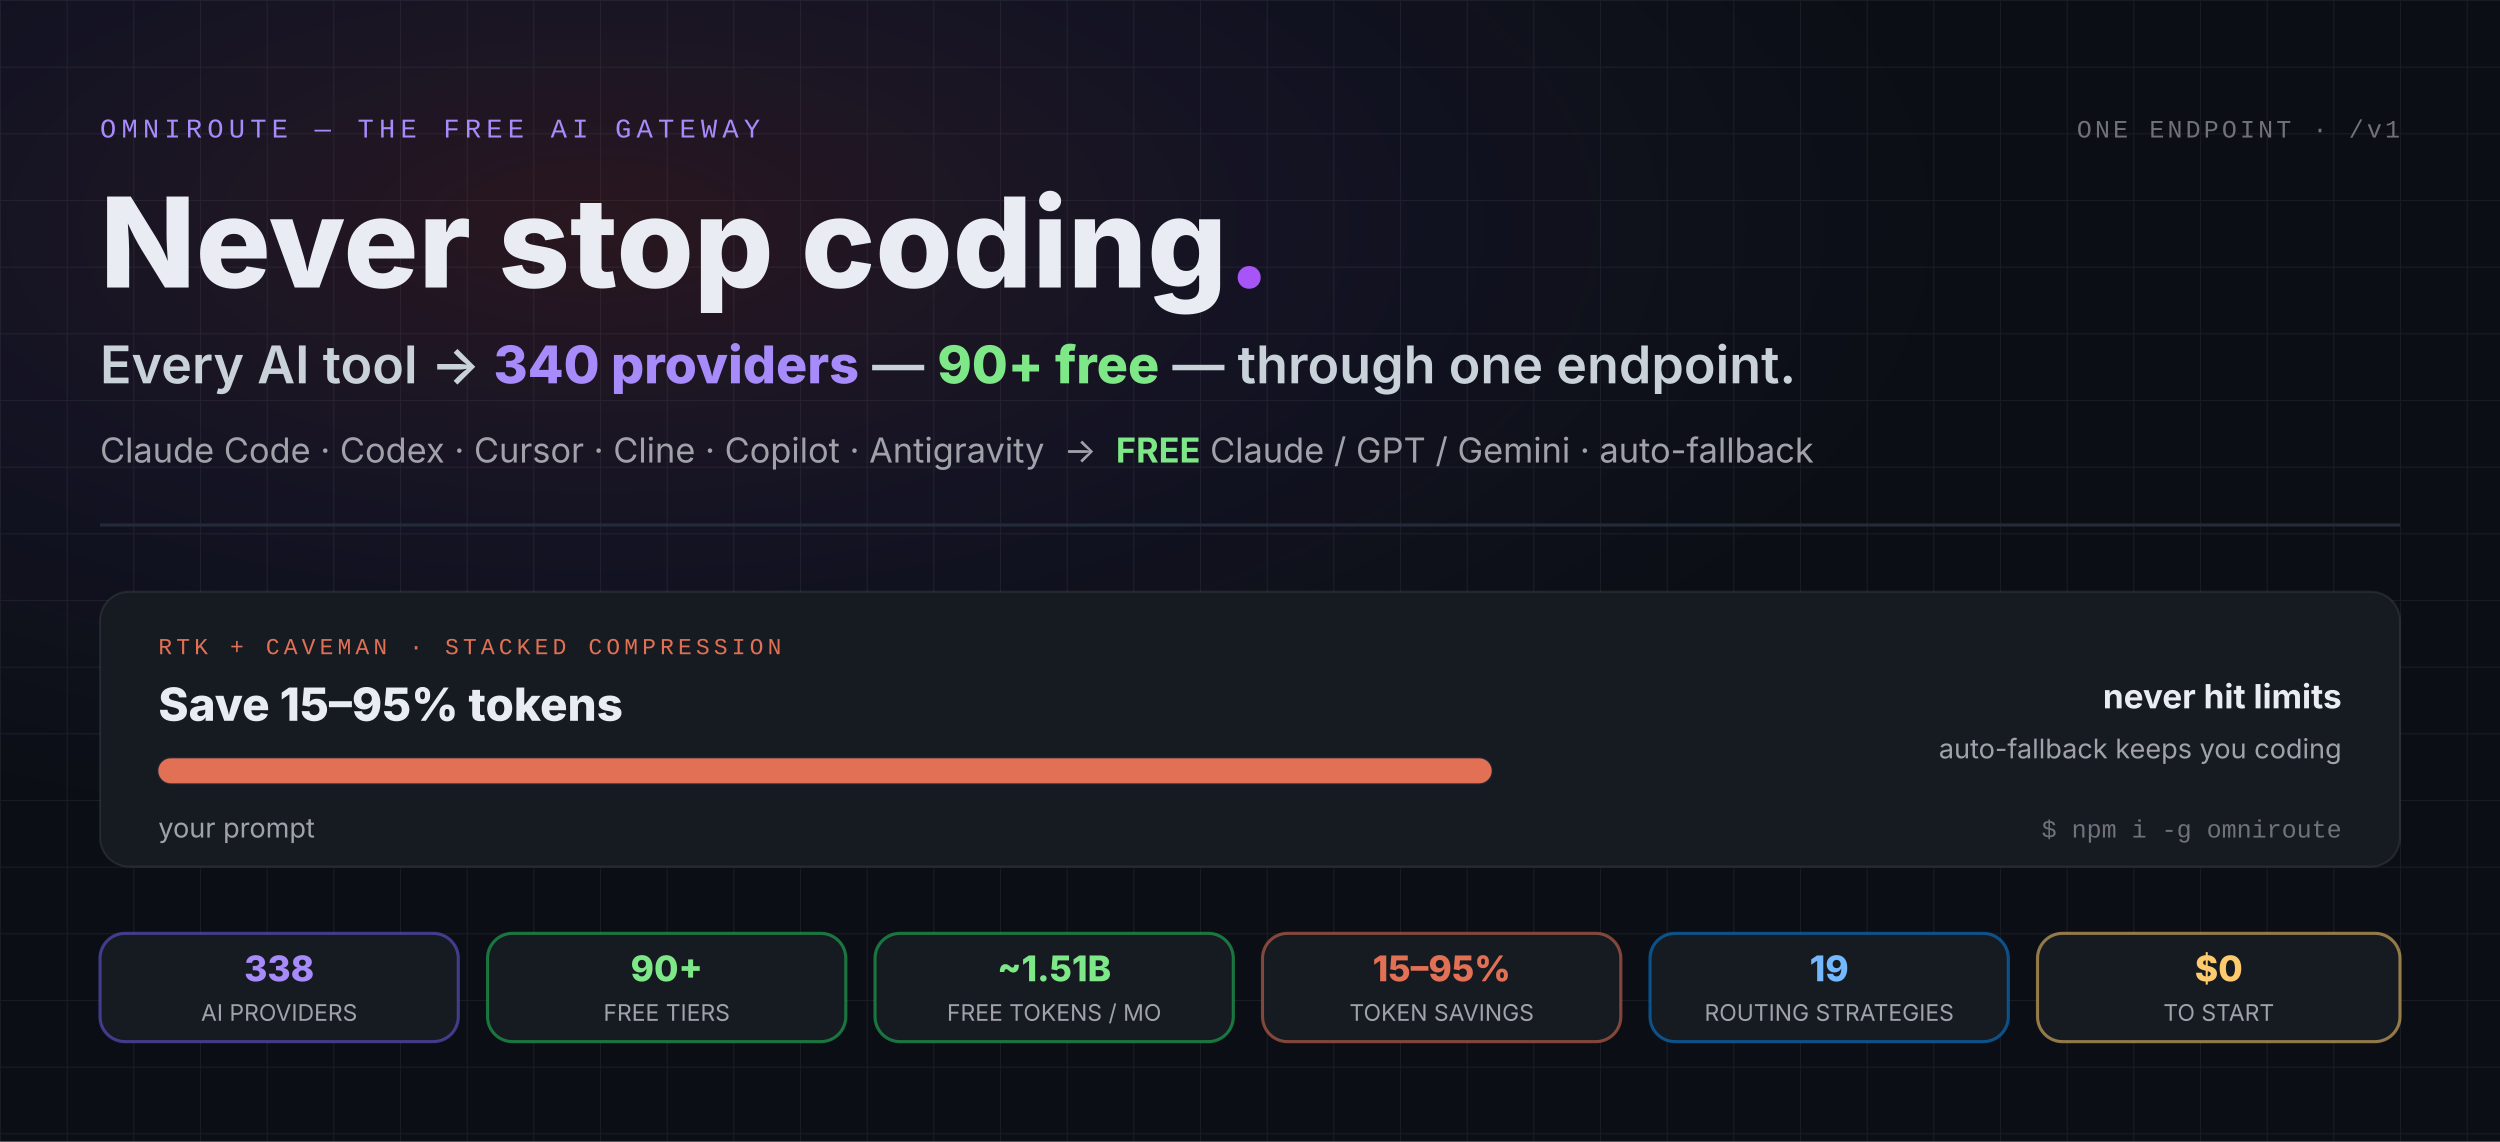
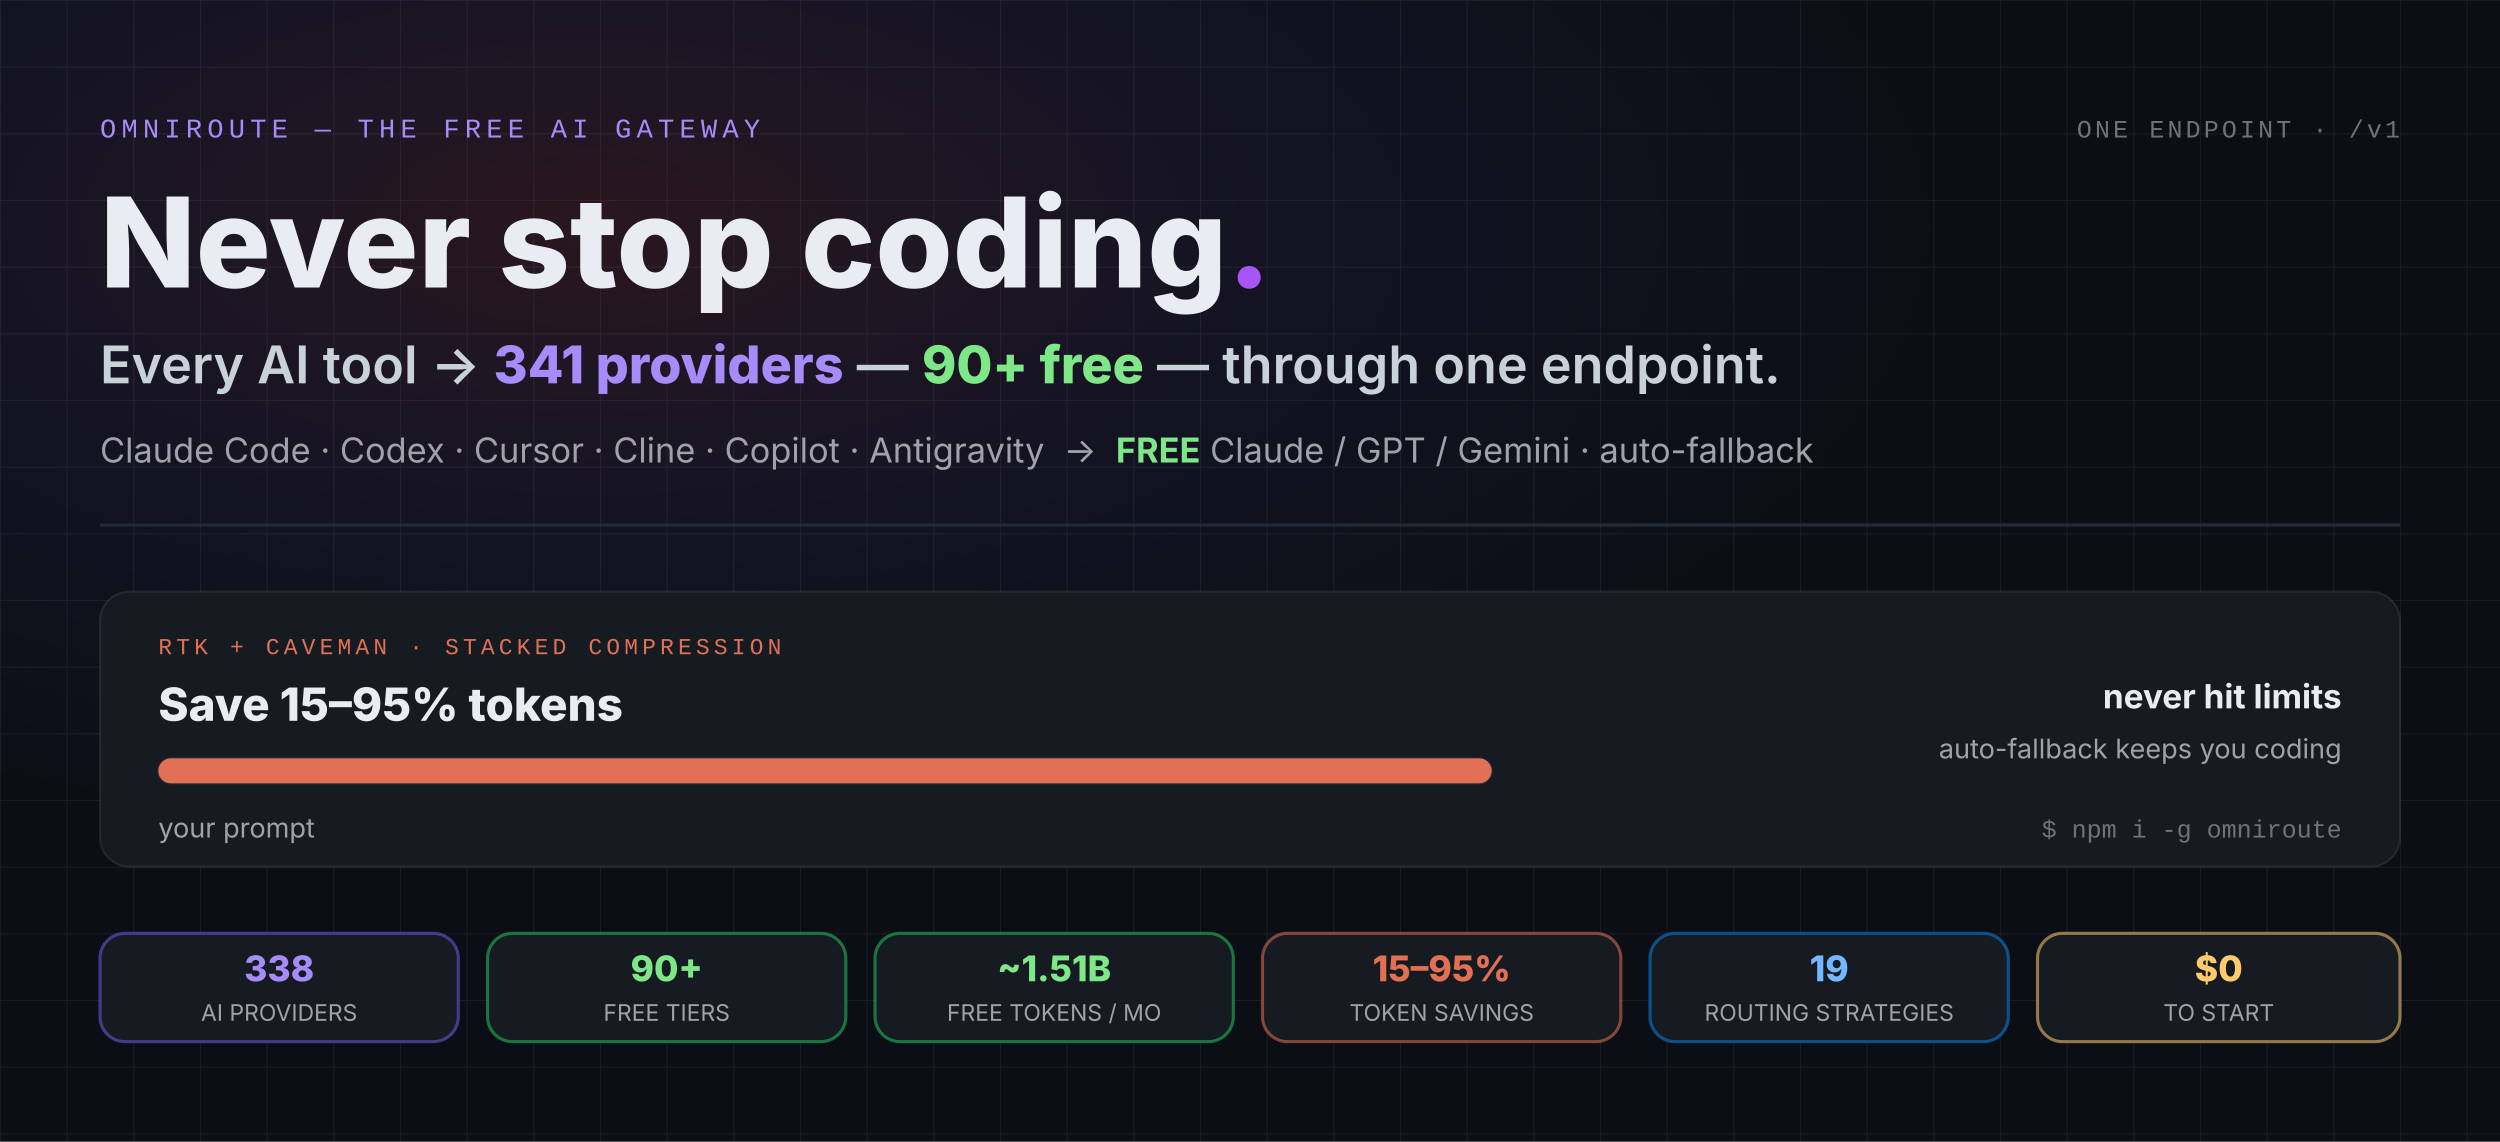
- <svg xmlns="http://www.w3.org/2000/svg" viewBox="0 0 1200 548" role="img" aria-label="OmniRoute hero: Never stop coding. Every AI tool to 340 providers — 90+ free — through one endpoint. Claude Code, Codex, Cursor, Cline, Copilot and Antigravity into free Claude, GPT and Gemini with auto-fallback. RTK + Caveman stacked compression saves 15 to 95 percent of tokens — about 89 percent average on tool-heavy sessions — so you never hit limits. Stats: 340 AI providers, 90+ free tiers, about 1.51B free tokens per month, 15 to 95 percent token savings, 19 routing strategies, zero dollars to start.">
+ <svg xmlns="http://www.w3.org/2000/svg" viewBox="0 0 1200 548" role="img" aria-label="OmniRoute hero: Never stop coding. Every AI tool to 341 providers — 90+ free — through one endpoint. Claude Code, Codex, Cursor, Cline, Copilot and Antigravity into free Claude, GPT and Gemini with auto-fallback. RTK + Caveman stacked compression saves 15 to 95 percent of tokens — about 89 percent average on tool-heavy sessions — so you never hit limits. Stats: 341 AI providers, 90+ free tiers, about 1.51B free tokens per month, 15 to 95 percent token savings, 19 routing strategies, zero dollars to start.">
  <defs>
    <pattern id="gridPaperH" width="32" height="32" patternUnits="userSpaceOnUse">
      <path d="M 32 0 L 0 0 0 32" fill="none" stroke="#ffffff" stroke-opacity="0.06" stroke-width="1" />
    </pattern>
    <radialGradient id="bgGlowH" cx="24%" cy="20%" r="55%">
      <stop offset="0%" stop-color="#e54d5e" stop-opacity="0.14" />
      <stop offset="55%" stop-color="#8b5cf6" stop-opacity="0.06" />
      <stop offset="100%" stop-color="#6366f1" stop-opacity="0" />
    </radialGradient>
    <linearGradient id="gradBrandH" x1="0" y1="0" x2="1" y2="1">
      <stop offset="0%" stop-color="#e54d5e" />
      <stop offset="100%" stop-color="#a855f7" />
    </linearGradient>
    <path id="dividerPathH" d="M 48,252 L 1152,252" />
  </defs>
  <rect width="1200" height="548" fill="#0b0e14" />
  <rect width="1200" height="548" fill="url(#gridPaperH)" />
  <rect width="1200" height="548" fill="url(#bgGlowH)" />
  <text x="48" y="66" font-family="Consolas, 'Courier New', monospace" font-size="13" letter-spacing="2.5" fill="#a78bfa">OMNIROUTE — THE FREE AI GATEWAY</text>
  <text x="1152" y="66" text-anchor="end" font-family="Consolas, 'Courier New', monospace" font-size="12" letter-spacing="1.5" fill="#71717a">ONE ENDPOINT · /v1</text>
  <text x="48" y="138" font-family="Inter, 'Segoe UI', Arial, Helvetica, system-ui, sans-serif" font-size="60" font-weight="800" fill="#e9edf3">Never stop coding<tspan fill="#a855f7">.</tspan>
  </text>
-   <text x="48" y="184" font-family="Inter, 'Segoe UI', Arial, Helvetica, system-ui, sans-serif" font-size="25" font-weight="600" fill="#c9d1d9">Every AI tool → <tspan fill="#a78bfa" font-weight="800">340 providers</tspan> — <tspan fill="#7ee787" font-weight="800">90+ free</tspan> — through one endpoint.</text>
+   <text x="48" y="184" font-family="Inter, 'Segoe UI', Arial, Helvetica, system-ui, sans-serif" font-size="25" font-weight="600" fill="#c9d1d9">Every AI tool → <tspan fill="#a78bfa" font-weight="800">341 providers</tspan> — <tspan fill="#7ee787" font-weight="800">90+ free</tspan> — through one endpoint.</text>
  <text x="48" y="222" font-family="Inter, 'Segoe UI', Arial, Helvetica, system-ui, sans-serif" font-size="16.5" fill="#a1a1aa">Claude Code · Codex · Cursor · Cline · Copilot · Antigravity  →  <tspan fill="#7ee787" font-weight="700">FREE</tspan> Claude / GPT / Gemini · auto-fallback</text>
  <line x1="48" y1="252" x2="1152" y2="252" stroke="#232b38" stroke-width="1.5" />
  <circle r="4" fill="url(#gradBrandH)" opacity="0">
    <animateMotion dur="6s" repeatCount="indefinite" keyPoints="0;1" keyTimes="0;1" calcMode="linear">
      <mpath href="#dividerPathH" />
    </animateMotion>
    <animate attributeName="opacity" values="0;0.9;0.9;0" keyTimes="0;0.08;0.6;0.75" dur="6s" repeatCount="indefinite" />
  </circle>
  <g>
    <rect x="48" y="284" width="1104" height="132" rx="14" fill="#161b22" stroke="#ffffff" stroke-opacity="0.08" stroke-width="1" />
    <text x="76" y="314" font-family="Consolas, 'Courier New', monospace" font-size="11" letter-spacing="2" fill="#e17055">RTK + CAVEMAN · STACKED COMPRESSION</text>
    <text x="76" y="346" font-family="Inter, 'Segoe UI', Arial, Helvetica, system-ui, sans-serif" font-size="22" font-weight="800" fill="#e9edf3">Save 15–95% tokens</text>
    <rect x="76" y="364" width="640" height="12" rx="6" fill="#0b0e14" stroke="#232b38" stroke-width="1" />
    <rect x="76" y="364" width="640" height="12" rx="6" fill="#e17055">
      <animate attributeName="width" values="640;640;70;70;640" keyTimes="0;0.12;0.5;0.88;1" dur="8s" repeatCount="indefinite" calcMode="spline" keySplines="0.4 0 0.2 1;0.4 0 0.2 1;0.4 0 0.2 1;0.4 0 0.2 1" />
    </rect>
    <text x="76" y="402" font-family="Inter, 'Segoe UI', Arial, Helvetica, system-ui, sans-serif" font-size="13" fill="#a1a1aa">your prompt
      <animate attributeName="opacity" values="1;1;0;0;1" keyTimes="0;0.12;0.35;0.88;1" dur="8s" repeatCount="indefinite" calcMode="discrete" />
    </text>
    <text x="76" y="402" font-family="Inter, 'Segoe UI', Arial, Helvetica, system-ui, sans-serif" font-size="13" font-weight="700" fill="#e17055" opacity="0">−89% avg on tool-heavy sessions
      <animate attributeName="opacity" values="0;0;1;1;0" keyTimes="0;0.35;0.36;0.88;1" dur="8s" repeatCount="indefinite" calcMode="discrete" />
    </text>
    <text x="1124" y="340" text-anchor="end" font-family="Inter, 'Segoe UI', Arial, Helvetica, system-ui, sans-serif" font-size="16" font-weight="700" fill="#e9edf3">never hit limits</text>
    <text x="1124" y="364" text-anchor="end" font-family="Inter, 'Segoe UI', Arial, Helvetica, system-ui, sans-serif" font-size="13" fill="#a1a1aa">auto-fallback keeps you coding</text>
    <text x="1124" y="402" text-anchor="end" font-family="Consolas, 'Courier New', monospace" font-size="12" fill="#71717a">$ npm i -g omniroute</text>
  </g>
  <g font-family="Inter, 'Segoe UI', Arial, Helvetica, system-ui, sans-serif" text-anchor="middle">
    <rect x="48" y="448" width="172" height="52" rx="12" fill="#161b22" stroke="#6c5ce7" stroke-opacity="0.55" stroke-width="1.5" />
    <text x="134" y="471" font-size="17" font-weight="800" fill="#a78bfa">338</text>
    <text x="134" y="490" font-size="11" fill="#a1a1aa">AI PROVIDERS</text>
    <rect x="234" y="448" width="172" height="52" rx="12" fill="#161b22" stroke="#22c55e" stroke-opacity="0.55" stroke-width="1.5" />
    <text x="320" y="471" font-size="17" font-weight="800" fill="#7ee787">90+</text>
    <text x="320" y="490" font-size="11" fill="#a1a1aa">FREE TIERS</text>
    <rect x="420" y="448" width="172" height="52" rx="12" fill="#161b22" stroke="#22c55e" stroke-opacity="0.55" stroke-width="1.5" />
    <text x="506" y="471" font-size="17" font-weight="800" fill="#7ee787">~1.51B</text>
    <text x="506" y="490" font-size="11" fill="#a1a1aa">FREE TOKENS / MO</text>
    <rect x="606" y="448" width="172" height="52" rx="12" fill="#161b22" stroke="#e17055" stroke-opacity="0.55" stroke-width="1.5" />
    <text x="692" y="471" font-size="17" font-weight="800" fill="#e17055">15–95%</text>
    <text x="692" y="490" font-size="11" fill="#a1a1aa">TOKEN SAVINGS</text>
    <rect x="792" y="448" width="172" height="52" rx="12" fill="#161b22" stroke="#0984e3" stroke-opacity="0.55" stroke-width="1.5" />
    <text x="878" y="471" font-size="17" font-weight="800" fill="#74b9ff">19</text>
    <text x="878" y="490" font-size="11" fill="#a1a1aa">ROUTING STRATEGIES</text>
    <rect x="978" y="448" width="174" height="52" rx="12" fill="#161b22" stroke="#fdcb6e" stroke-opacity="0.55" stroke-width="1.5" />
    <text x="1065" y="471" font-size="17" font-weight="800" fill="#fdcb6e">$0</text>
    <text x="1065" y="490" font-size="11" fill="#a1a1aa">TO START</text>
  </g>
</svg>
